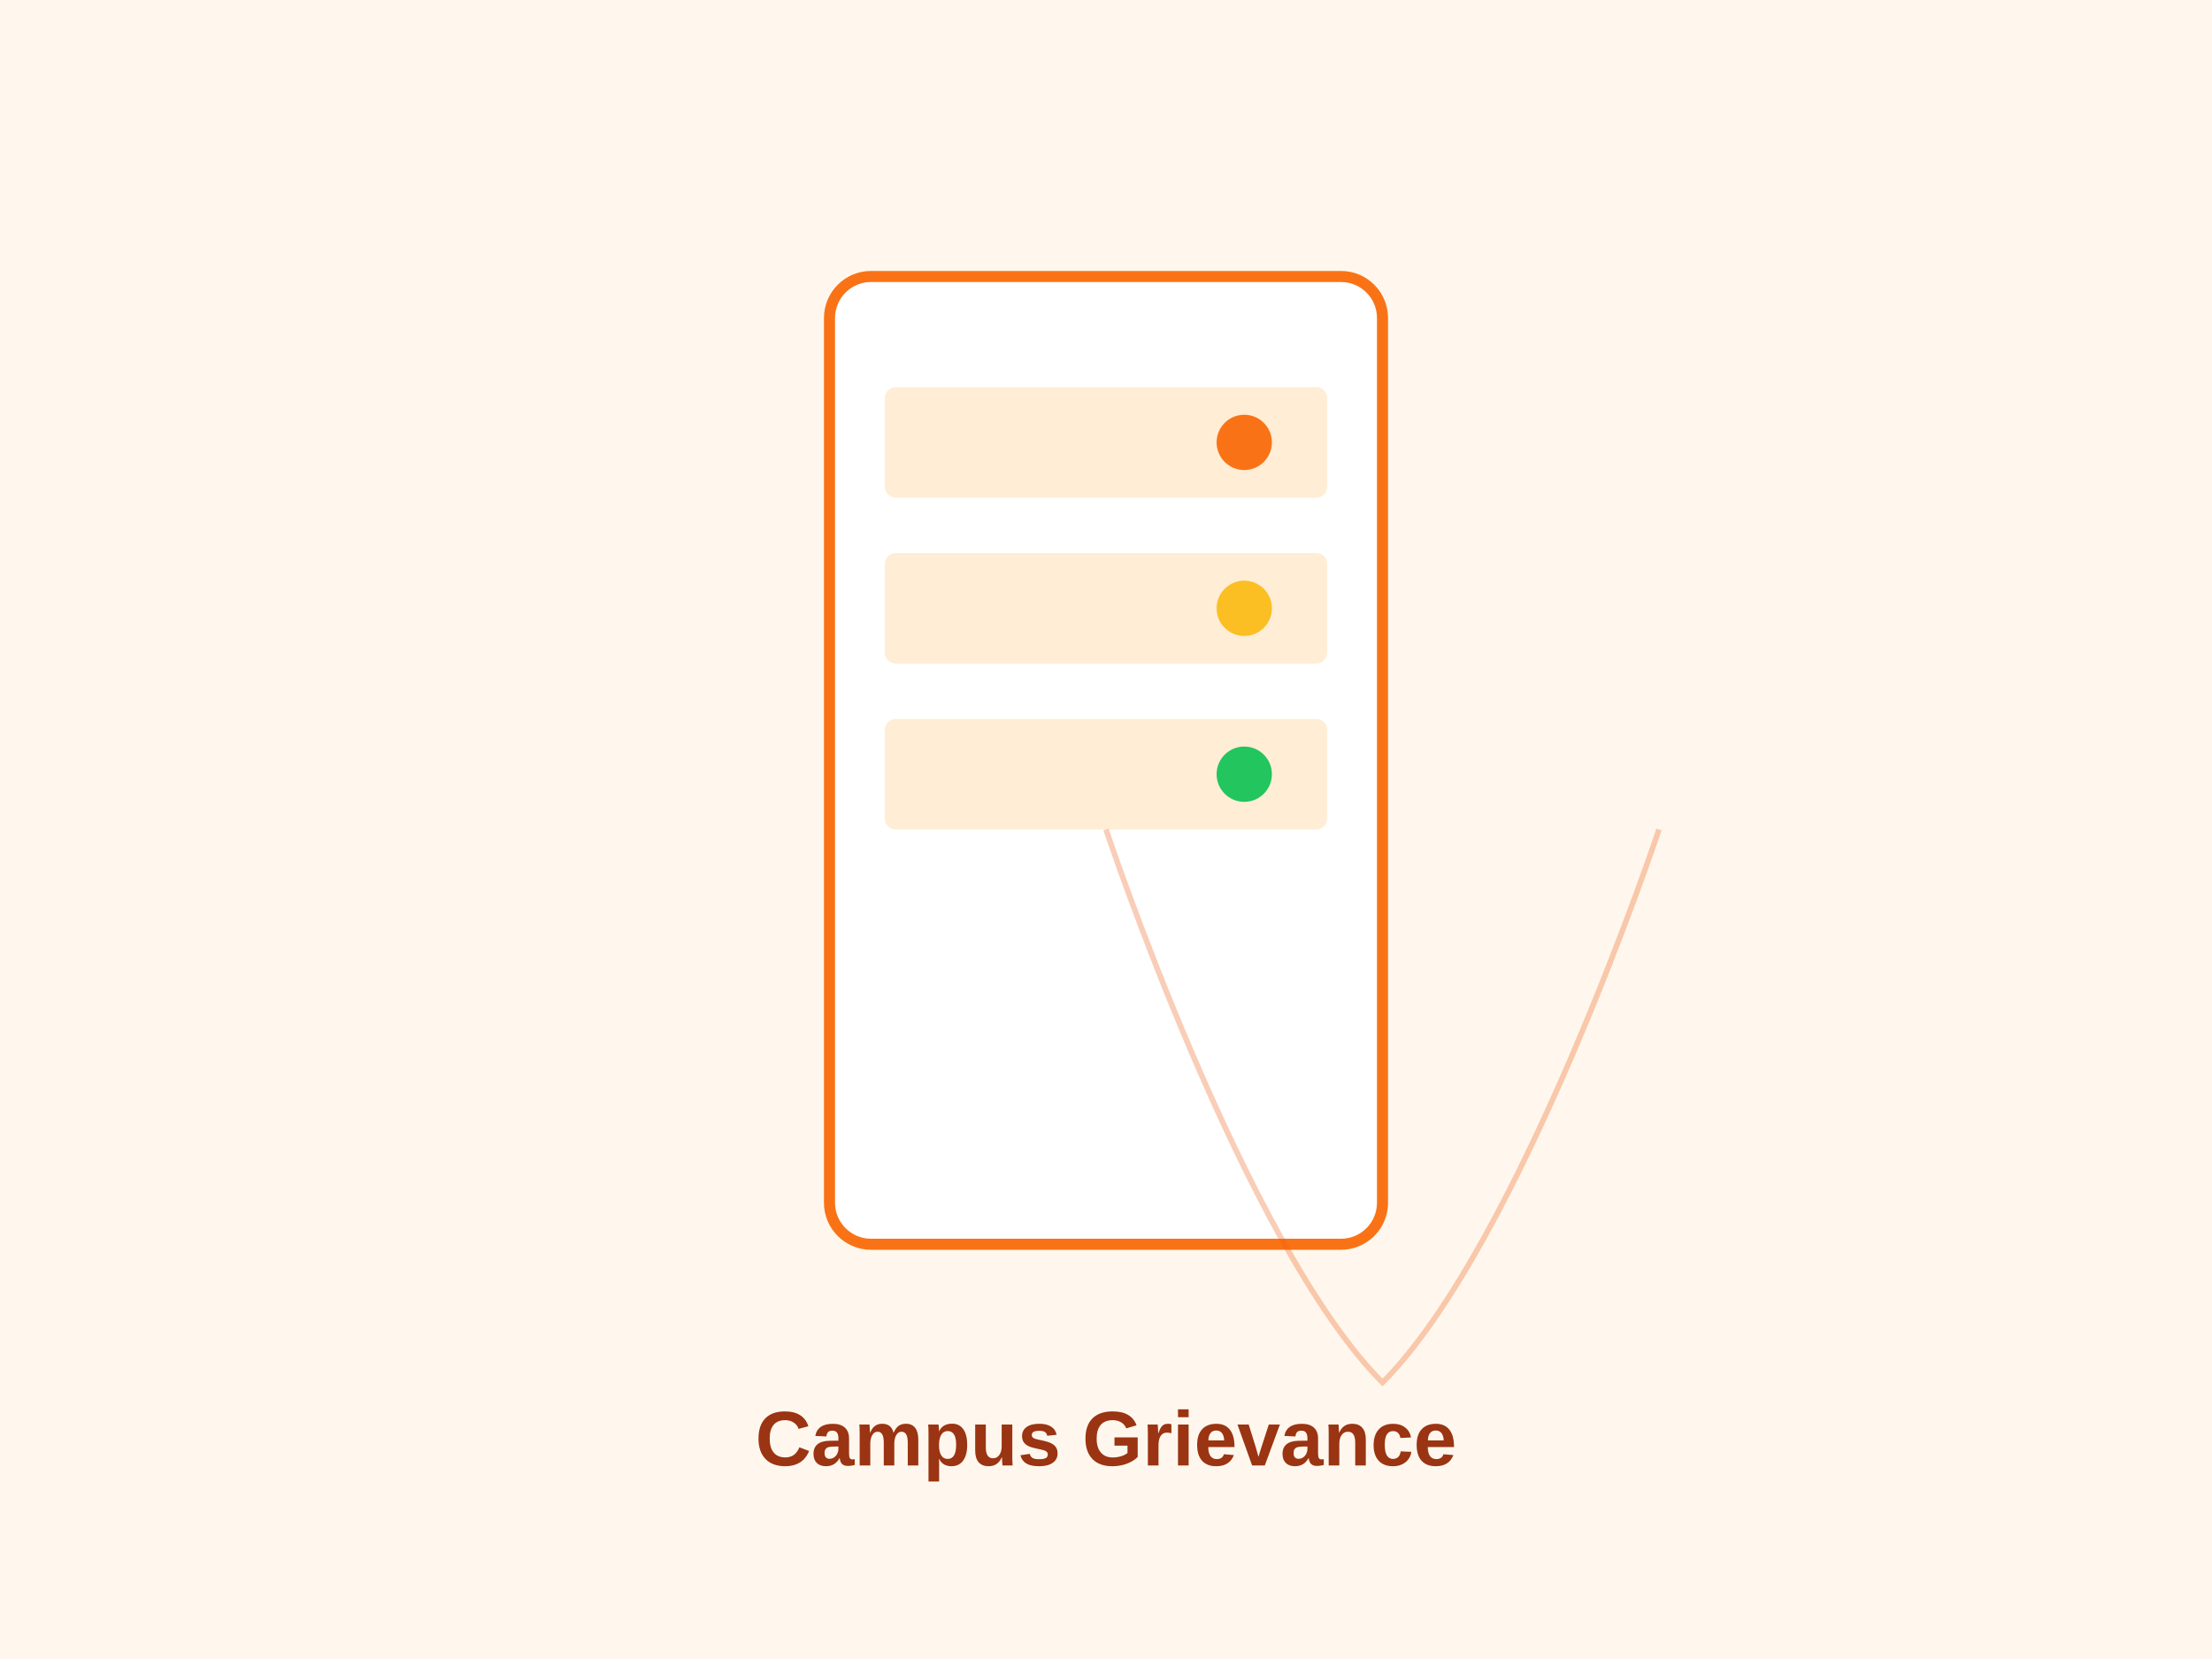
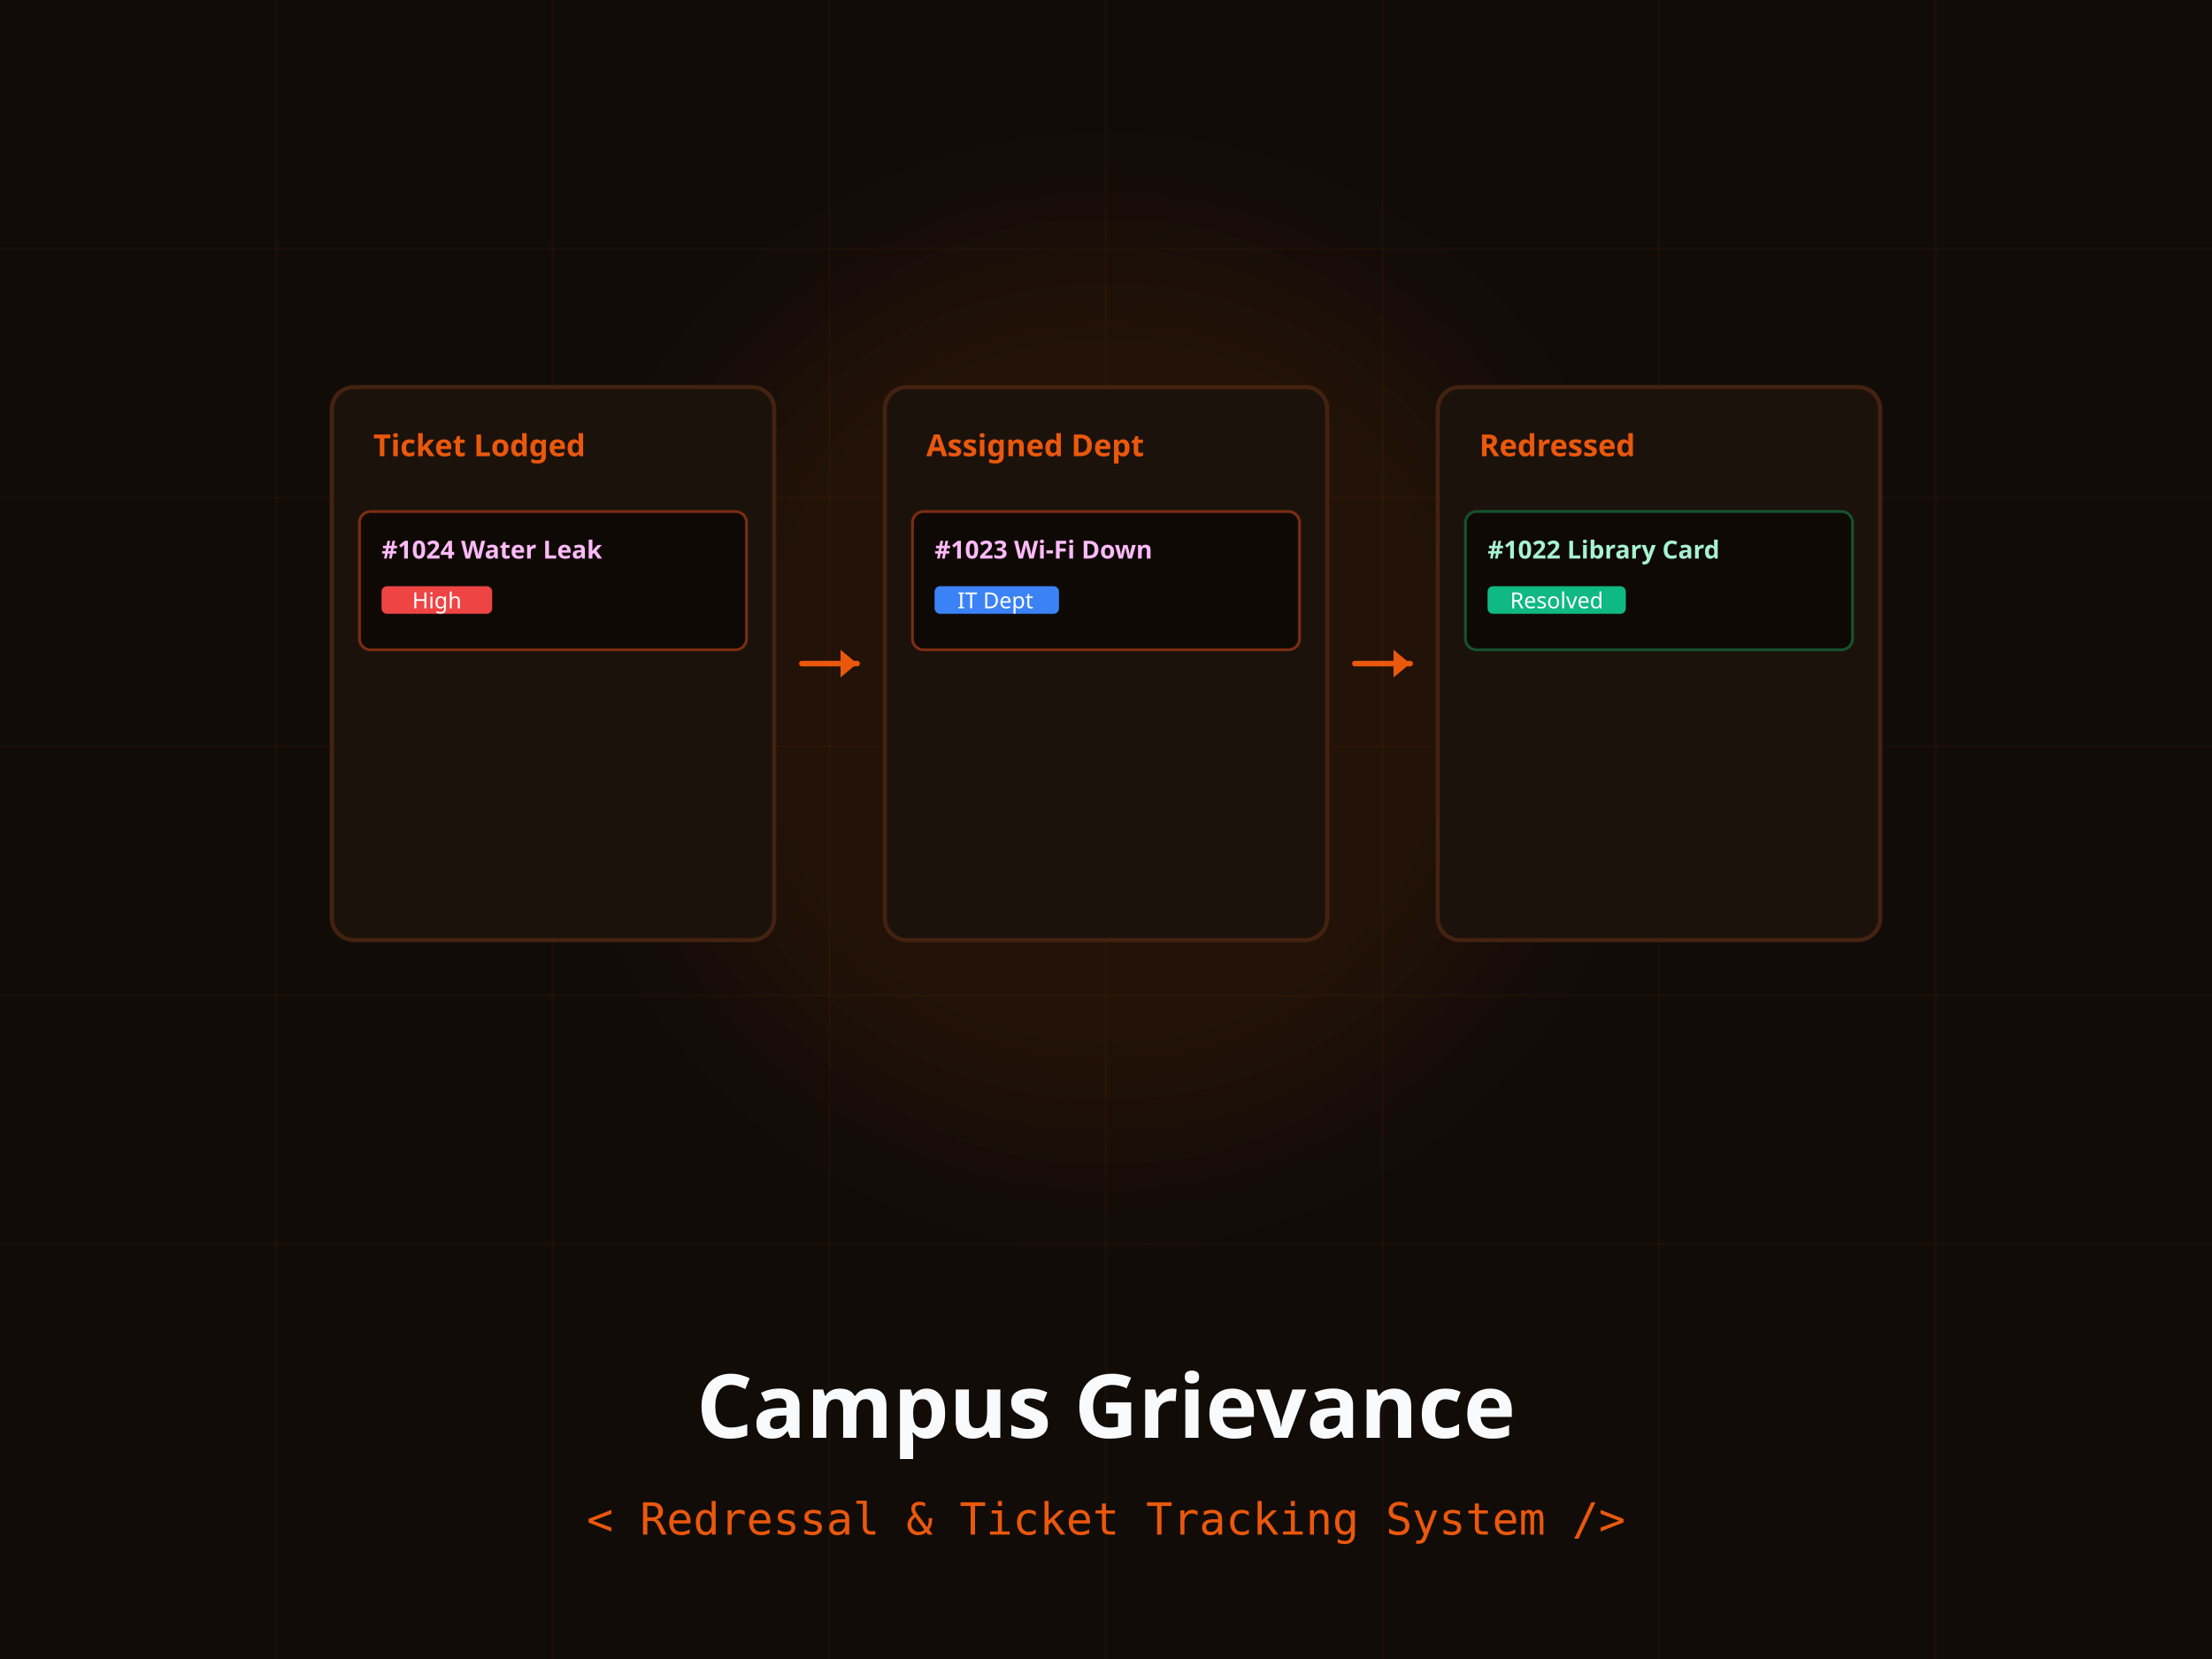
<svg xmlns="http://www.w3.org/2000/svg" width="800" height="600">
-   <rect width="100%" height="100%" fill="#fff7ed" />
-   <rect x="300" y="100" width="200" height="350" rx="15" fill="white" stroke="#f97316" stroke-width="4" />
-   <rect x="320" y="140" width="160" height="40" rx="4" fill="#ffedd5" />
-   <rect x="320" y="200" width="160" height="40" rx="4" fill="#ffedd5" />
-   <rect x="320" y="260" width="160" height="40" rx="4" fill="#ffedd5" />
-   <circle cx="450" cy="160" r="10" fill="#f97316" />
-   <circle cx="450" cy="220" r="10" fill="#fbbf24" />
-   <circle cx="450" cy="280" r="10" fill="#22c55e" />
-   <path d="M600 300 C600 300 550 450 500 500 C450 450 400 300 400 300" fill="none" stroke="#ea580c" stroke-width="2" opacity="0.3" />
-   <text x="400" y="530" font-family="Arial, sans-serif" font-size="28" font-weight="bold" fill="#9a3412" text-anchor="middle">Campus Grievance</text>
+   <rect width="100%" height="100%" fill="#120c08" />
+   <path d="M 0,90 L 800,90 M 0,180 L 800,180 M 0,270 L 800,270 M 0,360 L 800,360 M 0,450 L 800,450" stroke="#f97316" stroke-opacity="0.03" stroke-width="1" />
+   <path d="M 100,0 L 100,600 M 200,0 L 200,600 M 300,0 L 300,600 M 400,0 L 400,600 M 500,0 L 500,600 M 600,0 L 600,600 M 700,0 L 700,600" stroke="#f97316" stroke-opacity="0.03" stroke-width="1" />
+   <circle cx="400" cy="250" r="160" fill="#ea580c" fill-opacity="0.08" filter="blur(25px)" />
+   <g transform="translate(120, 140)">
+     <rect x="0" y="0" width="160" height="200" rx="8" fill="#1c120c" stroke="#432210" stroke-width="1.5" />
+     <text x="15" y="25" font-family="sans-serif" font-weight="bold" font-size="11" fill="#ea580c">Ticket Lodged</text>
+     <rect x="10" y="45" width="140" height="50" rx="4" fill="#0f0905" stroke="#7c2d12" stroke-width="1" />
+     <text x="18" y="62" font-family="sans-serif" font-size="9" fill="#fdbaf8" font-weight="bold">#1024 Water Leak</text>
+     <rect x="18" y="72" width="40" height="10" rx="2" fill="#ef4444" />
+     <text x="38" y="80" font-family="sans-serif" font-size="8" fill="#ffffff" text-anchor="middle">High</text>
+     <rect x="200" y="0" width="160" height="200" rx="8" fill="#1c120c" stroke="#432210" stroke-width="1.5" />
+     <text x="215" y="25" font-family="sans-serif" font-weight="bold" font-size="11" fill="#ea580c">Assigned Dept</text>
+     <rect x="210" y="45" width="140" height="50" rx="4" fill="#0f0905" stroke="#7c2d12" stroke-width="1" />
+     <text x="218" y="62" font-family="sans-serif" font-size="9" fill="#fdbaf8" font-weight="bold">#1023 Wi-Fi Down</text>
+     <rect x="218" y="72" width="45" height="10" rx="2" fill="#3b82f6" />
+     <text x="240" y="80" font-family="sans-serif" font-size="8" fill="#ffffff" text-anchor="middle">IT Dept</text>
+     <rect x="400" y="0" width="160" height="200" rx="8" fill="#1c120c" stroke="#432210" stroke-width="1.5" />
+     <text x="415" y="25" font-family="sans-serif" font-weight="bold" font-size="11" fill="#ea580c">Redressed</text>
+     <rect x="410" y="45" width="140" height="50" rx="4" fill="#0f0905" stroke="#14532d" stroke-width="1" />
+     <text x="418" y="62" font-family="sans-serif" font-size="9" fill="#a7f3d0" font-weight="bold">#1022 Library Card</text>
+     <rect x="418" y="72" width="50" height="10" rx="2" fill="#10b981" />
+     <text x="443" y="80" font-family="sans-serif" font-size="8" fill="#ffffff" text-anchor="middle">Resolved</text>
+   </g>
+   <path d="M 290,240 L 310,240" stroke="#ea580c" stroke-width="2" stroke-linecap="round" />
+   <polygon points="310,240 304,235 304,245" fill="#ea580c" />
+   <path d="M 490,240 L 510,240" stroke="#ea580c" stroke-width="2" stroke-linecap="round" />
+   <polygon points="510,240 504,235 504,245" fill="#ea580c" />
+   <text x="400" y="520" font-family="sans-serif" font-size="32" font-weight="bold" fill="#f8fafc" text-anchor="middle">Campus Grievance</text>
+   <text x="400" y="555" font-family="monospace" font-size="16" fill="#ea580c" text-anchor="middle">&lt; Redressal &amp; Ticket Tracking System /&gt;</text>
</svg>
